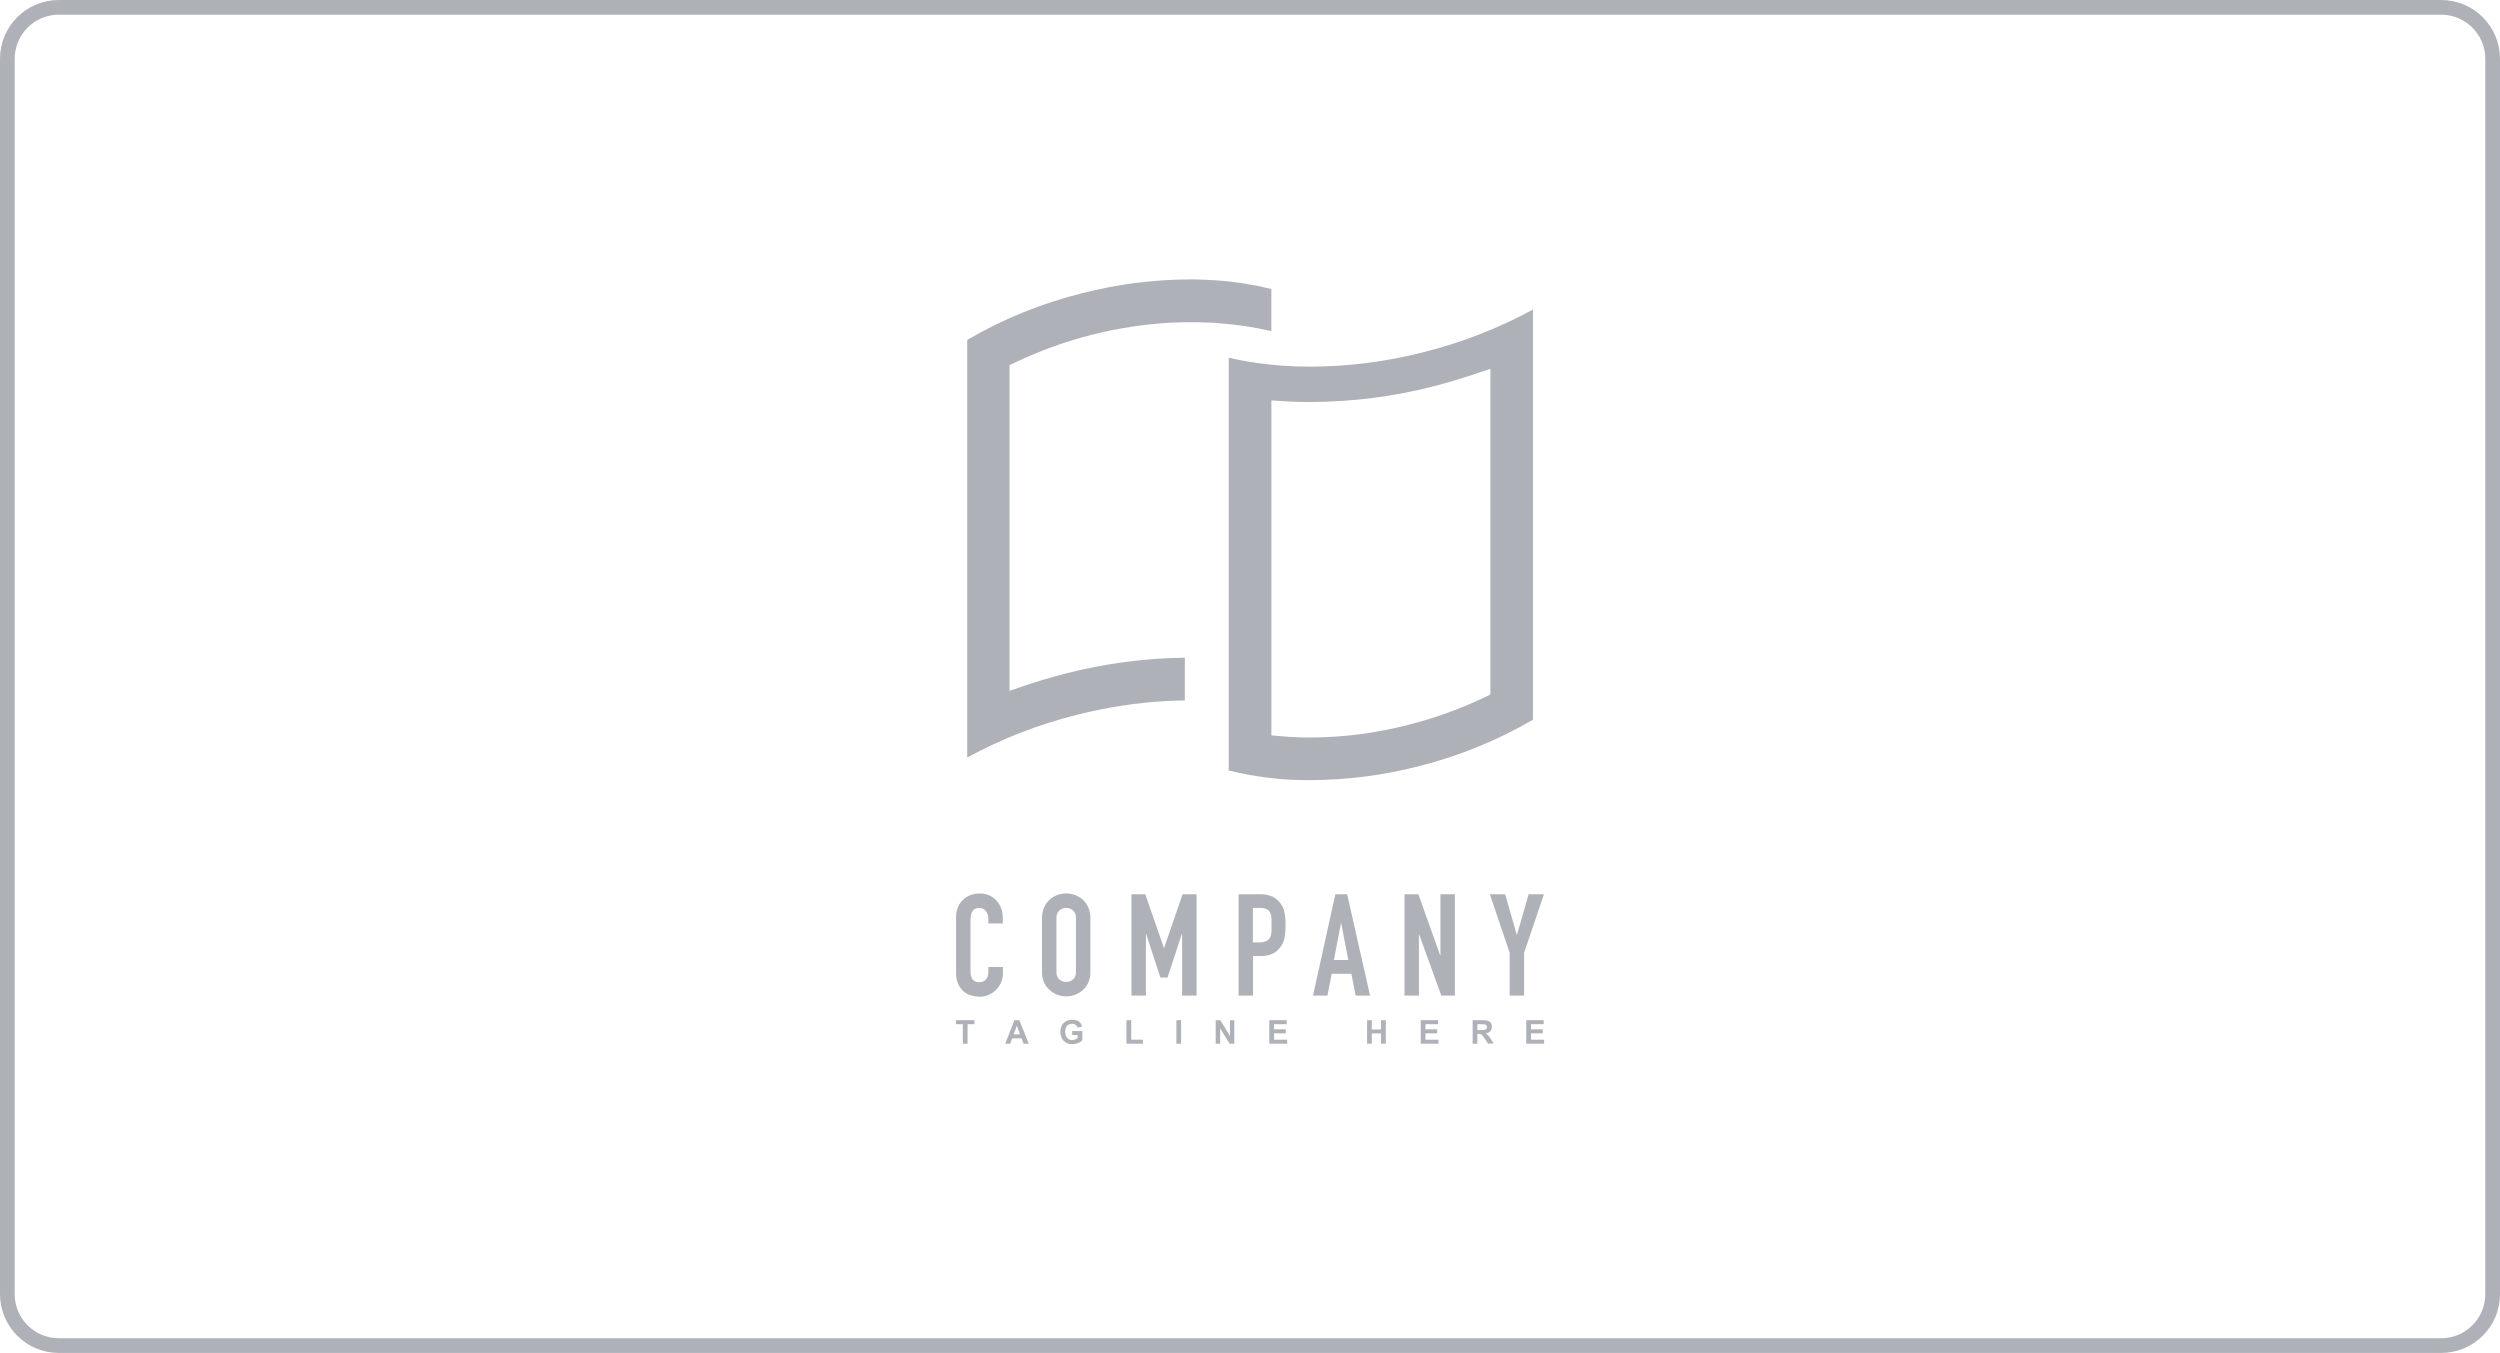
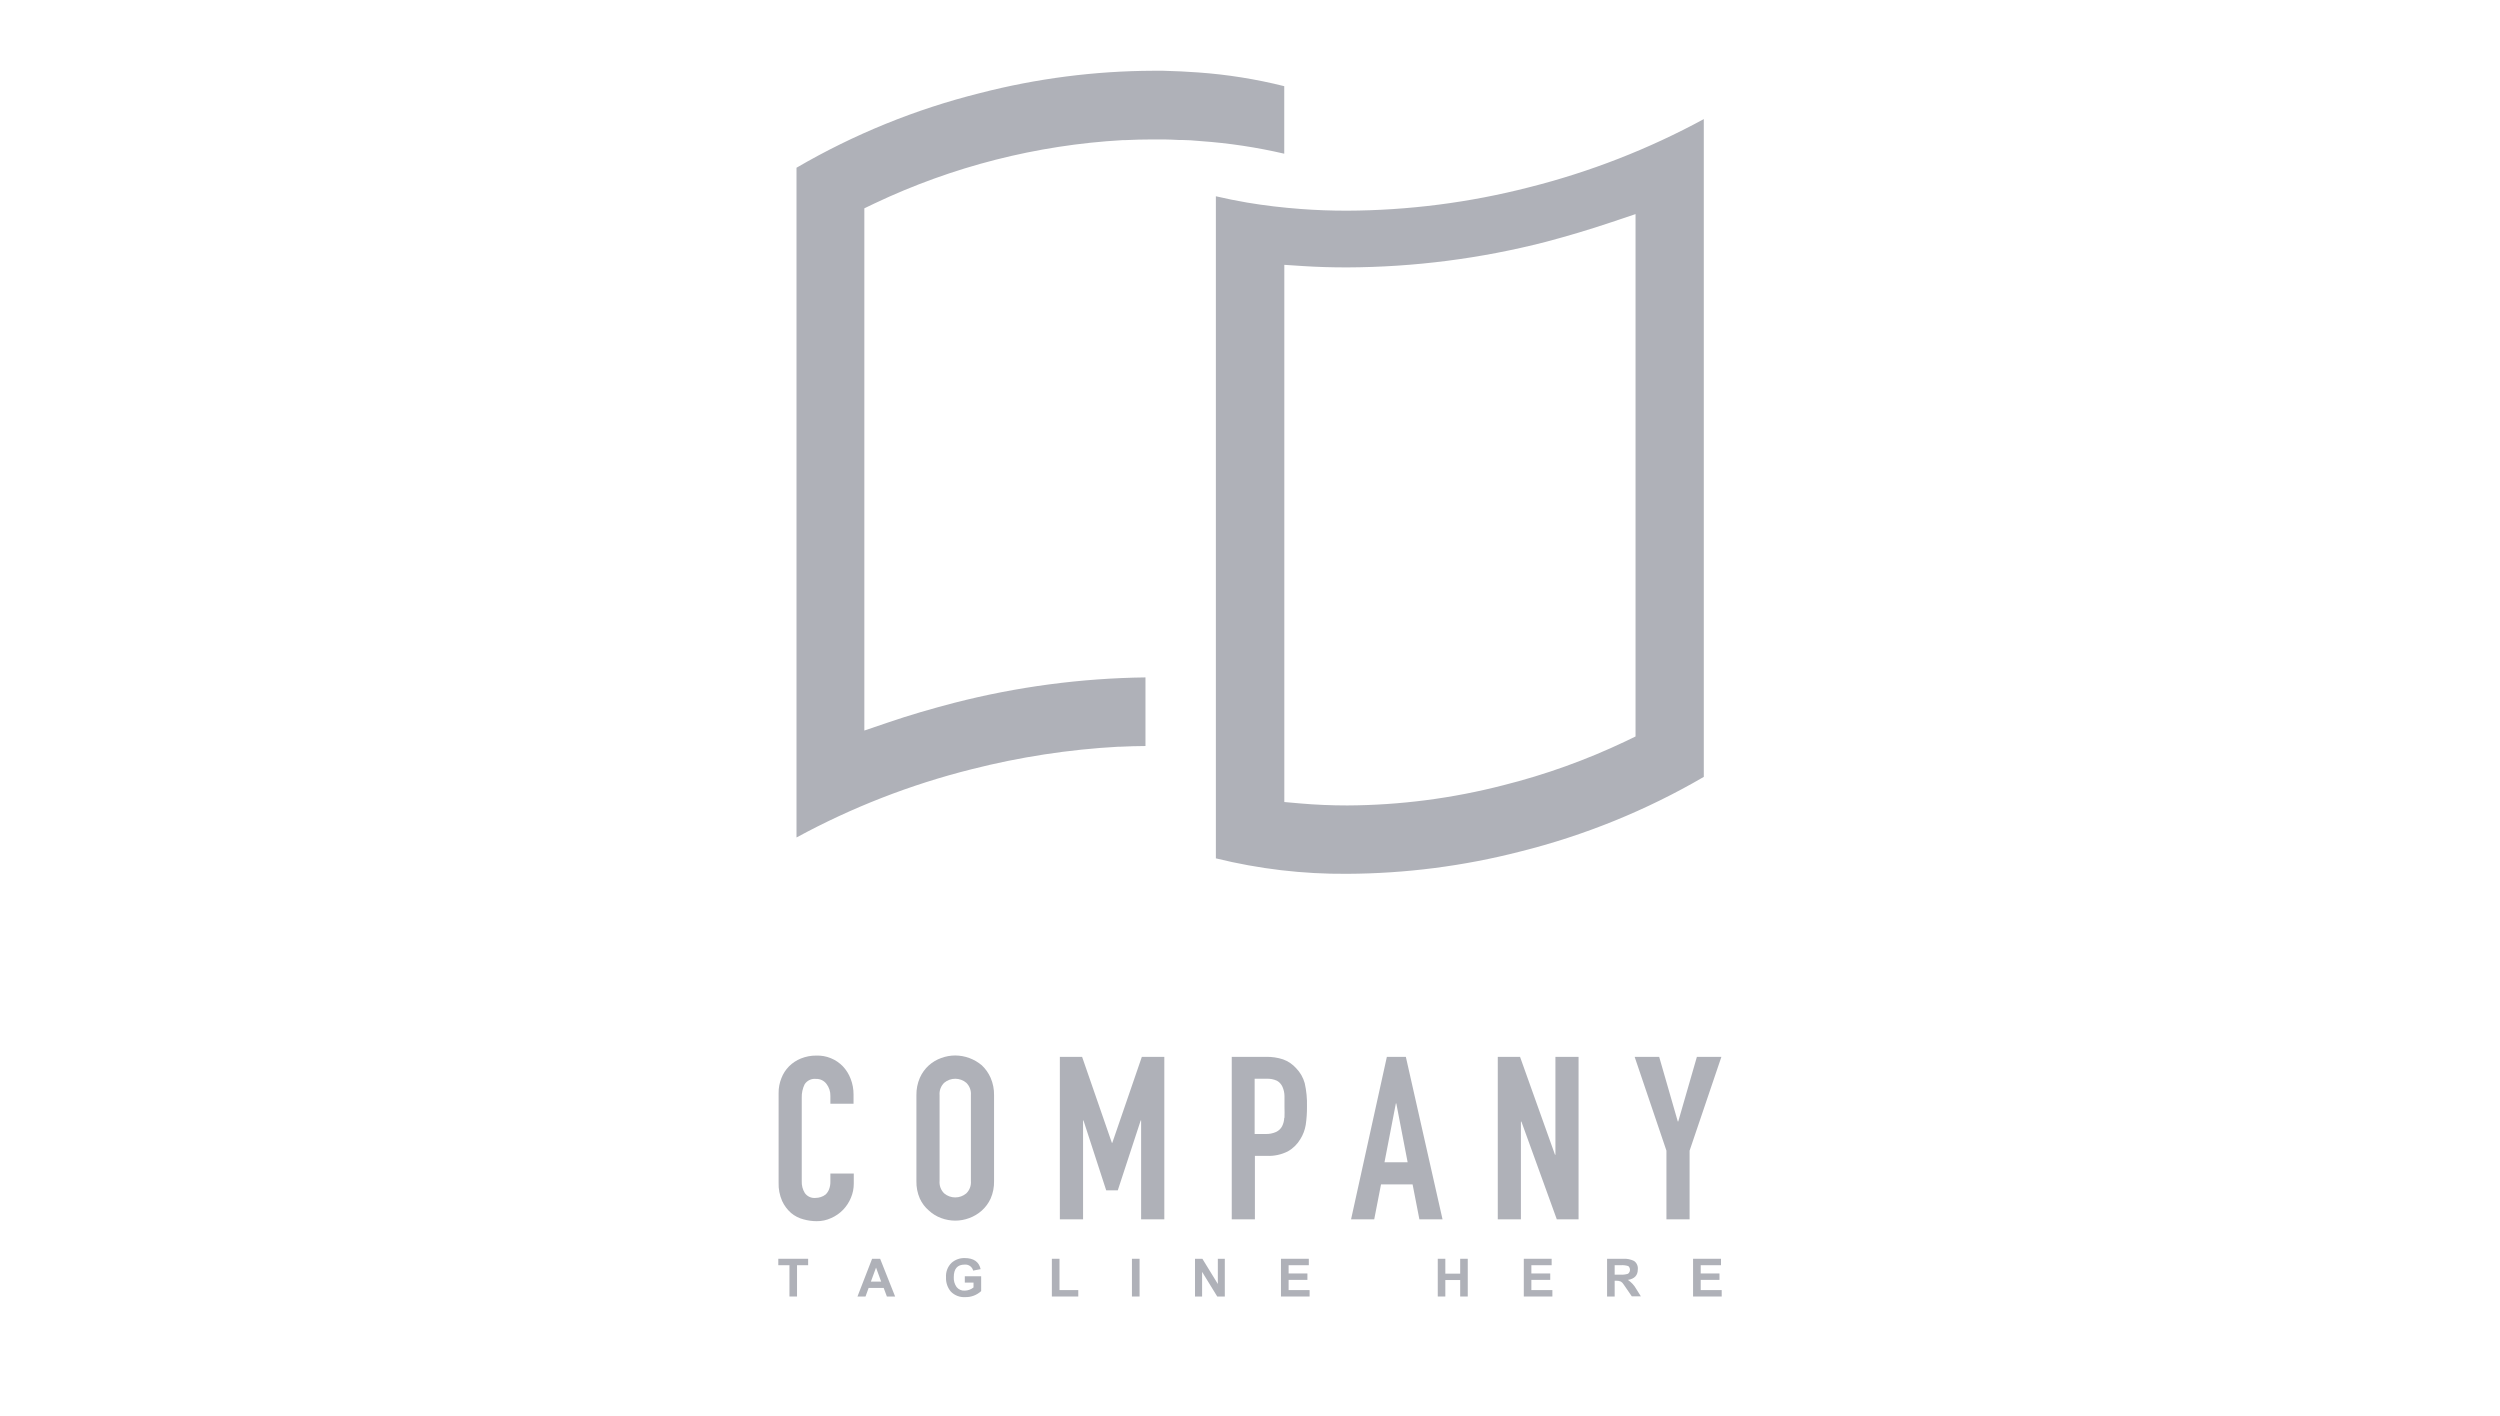
- <svg xmlns="http://www.w3.org/2000/svg" width="170" height="92" viewBox="0 0 170 92" fill="none">
-   <rect x="0.5" y="0.5" width="169" height="91" rx="3.5" stroke="#AFB1B8" />
-   <path fill-rule="evenodd" clip-rule="evenodd" d="M82.114 21.934H81.977C81.767 21.922 81.557 21.917 81.347 21.912H81.347H81.327H80.892C80.495 21.912 80.09 21.922 79.688 21.942C79.657 21.94 79.627 21.94 79.597 21.942C75.952 22.149 72.382 23.059 69.081 24.625L68.648 24.833V46.975L69.66 46.631C70.548 46.326 71.494 46.051 72.473 45.797C75.119 45.118 77.837 44.757 80.568 44.722V47.631C80.206 47.633 79.855 47.643 79.503 47.661H79.419C77.317 47.776 75.232 48.097 73.191 48.617C70.607 49.264 68.114 50.236 65.772 51.509V23.112C68.205 21.693 70.825 20.627 73.556 19.946C75.953 19.327 78.417 19.009 80.892 19H81.319C81.83 19.013 82.329 19.036 82.797 19.071C84.03 19.158 85.253 19.353 86.452 19.654V22.517C85.287 22.245 84.103 22.067 82.91 21.983C82.886 21.981 82.862 21.979 82.838 21.977C82.591 21.956 82.344 21.934 82.114 21.934ZM87.153 24.861C87.788 24.91 88.445 24.933 89.111 24.933C91.713 24.923 94.303 24.591 96.824 23.943C99.407 23.294 101.899 22.322 104.241 21.05V48.94C101.807 50.358 99.185 51.424 96.455 52.106C94.057 52.723 91.593 53.039 89.118 53.05C87.243 53.065 85.374 52.844 83.553 52.394V24.322C83.983 24.422 84.426 24.513 84.876 24.589C85.615 24.714 86.394 24.805 87.153 24.861ZM101.347 25.078L100.335 25.418C99.404 25.731 98.466 26.011 97.522 26.26C94.775 26.966 91.951 27.328 89.116 27.338C88.456 27.338 87.849 27.32 87.262 27.282L86.455 27.229V47.318V50.006L87.148 50.067C87.79 50.123 88.453 50.151 89.121 50.151C91.354 50.141 93.578 49.853 95.741 49.294C97.522 48.847 99.255 48.224 100.914 47.435L101.347 47.226V25.078Z" fill="#AFB1B8" />
-   <path d="M67.737 61.212C67.592 61.062 67.416 60.943 67.222 60.865C67.028 60.786 66.82 60.75 66.611 60.757C66.389 60.754 66.168 60.796 65.961 60.879C65.772 60.955 65.6 61.068 65.455 61.212C65.312 61.357 65.201 61.53 65.129 61.721C65.05 61.921 65.01 62.134 65.013 62.349V66.143C65.004 66.41 65.055 66.676 65.162 66.921C65.251 67.116 65.381 67.289 65.541 67.43C65.693 67.558 65.871 67.65 66.062 67.699C66.247 67.751 66.438 67.778 66.629 67.778C66.84 67.78 67.049 67.735 67.241 67.646C67.431 67.563 67.603 67.444 67.747 67.295C67.888 67.148 68.001 66.975 68.079 66.786C68.16 66.595 68.201 66.389 68.2 66.181V65.757H67.208V66.095C67.211 66.21 67.192 66.325 67.15 66.433C67.118 66.514 67.069 66.587 67.006 66.647C66.945 66.696 66.874 66.733 66.799 66.756C66.732 66.778 66.662 66.79 66.591 66.791C66.503 66.802 66.413 66.788 66.331 66.753C66.249 66.717 66.179 66.66 66.126 66.588C66.032 66.436 65.986 66.258 65.994 66.079V62.542C65.988 62.346 66.03 62.151 66.116 61.975C66.167 61.895 66.24 61.831 66.326 61.791C66.412 61.75 66.507 61.735 66.601 61.746C66.687 61.743 66.772 61.761 66.849 61.798C66.926 61.836 66.993 61.891 67.044 61.96C67.155 62.106 67.213 62.285 67.208 62.469V62.797H68.19V62.41C68.192 62.183 68.151 61.958 68.069 61.746C67.995 61.548 67.882 61.366 67.737 61.212Z" fill="#AFB1B8" />
-   <path d="M73.629 61.169C73.313 60.902 72.914 60.755 72.501 60.752C72.299 60.753 72.098 60.789 71.909 60.859C71.716 60.928 71.538 61.033 71.385 61.169C71.221 61.317 71.09 61.498 71.001 61.701C70.901 61.932 70.852 62.183 70.856 62.435V66.074C70.85 66.33 70.899 66.585 71.001 66.82C71.09 67.015 71.222 67.189 71.385 67.328C71.537 67.469 71.715 67.578 71.909 67.648C72.098 67.718 72.299 67.754 72.501 67.755C72.703 67.755 72.903 67.719 73.093 67.648C73.29 67.577 73.472 67.468 73.629 67.328C73.787 67.186 73.915 67.013 74.003 66.82C74.105 66.585 74.154 66.33 74.147 66.074V62.435C74.152 62.183 74.103 61.932 74.003 61.701C73.915 61.5 73.788 61.319 73.629 61.169ZM73.166 66.074C73.174 66.171 73.161 66.269 73.127 66.36C73.093 66.451 73.039 66.533 72.969 66.601C72.838 66.711 72.672 66.771 72.502 66.771C72.331 66.771 72.166 66.711 72.035 66.601C71.965 66.533 71.911 66.451 71.877 66.36C71.843 66.269 71.829 66.171 71.838 66.074V62.435C71.829 62.339 71.843 62.241 71.877 62.15C71.911 62.059 71.965 61.976 72.035 61.909C72.166 61.799 72.331 61.739 72.502 61.739C72.672 61.739 72.838 61.799 72.969 61.909C73.039 61.976 73.093 62.059 73.127 62.15C73.161 62.241 73.174 62.339 73.166 62.435V66.074Z" fill="#AFB1B8" />
-   <path d="M81.367 67.699V60.811H80.414L79.161 64.457H79.144L77.881 60.811H76.938V67.699H77.922V63.509H77.939L78.903 66.471H79.394L80.365 63.509H80.383V67.699H81.367Z" fill="#AFB1B8" />
-   <path d="M86.958 61.294C86.806 61.124 86.615 60.994 86.401 60.917C86.171 60.842 85.93 60.806 85.688 60.81H84.226V67.699H85.207V65.009H85.713C86.02 65.023 86.324 64.958 86.599 64.821C86.822 64.697 87.008 64.515 87.138 64.294C87.251 64.111 87.328 63.907 87.363 63.694C87.401 63.435 87.419 63.173 87.416 62.911C87.425 62.58 87.393 62.249 87.32 61.927C87.254 61.688 87.13 61.471 86.958 61.294ZM86.452 63.394C86.448 63.519 86.417 63.641 86.361 63.753C86.305 63.859 86.216 63.943 86.108 63.994C85.963 64.059 85.804 64.089 85.645 64.081H85.197V61.739H85.703C85.856 61.731 86.007 61.761 86.146 61.825C86.248 61.883 86.328 61.972 86.376 62.079C86.43 62.2 86.459 62.331 86.462 62.463C86.462 62.608 86.462 62.761 86.462 62.921C86.462 63.081 86.472 63.247 86.462 63.394H86.452Z" fill="#AFB1B8" />
-   <path d="M91.608 60.811H90.803L89.285 67.699H90.267L90.555 66.219H91.894L92.182 67.699H93.163L91.608 60.811ZM90.702 65.281L91.185 62.784H91.203L91.684 65.281H90.702Z" fill="#AFB1B8" />
-   <path d="M97.95 64.961H97.932L96.45 60.811H95.506V67.699H96.487V63.557H96.508L98.008 67.699H98.931V60.811H97.95V64.961Z" fill="#AFB1B8" />
-   <path d="M103.948 60.811L103.158 63.549H103.138L102.349 60.811H101.309L102.657 64.788V67.699H103.639V64.788L104.987 60.811H103.948Z" fill="#AFB1B8" />
-   <path d="M65 69.644H65.473V70.972H65.794V69.644H66.265V69.372H65V69.644Z" fill="#AFB1B8" />
-   <path d="M68.977 69.372L68.357 70.972H68.698L68.83 70.608H69.468L69.604 70.972H69.953L69.318 69.372H68.977ZM68.926 70.339L69.144 69.746L69.361 70.339H68.926Z" fill="#AFB1B8" />
-   <path d="M72.908 70.382H73.277V70.588C73.169 70.675 73.036 70.722 72.898 70.723C72.833 70.727 72.769 70.715 72.71 70.688C72.651 70.661 72.599 70.621 72.559 70.57C72.474 70.448 72.432 70.302 72.44 70.153C72.44 69.797 72.594 69.619 72.9 69.619C72.981 69.611 73.062 69.632 73.128 69.679C73.194 69.726 73.242 69.795 73.262 69.874L73.578 69.812C73.51 69.5 73.285 69.342 72.9 69.342C72.695 69.337 72.495 69.41 72.341 69.548C72.261 69.628 72.198 69.724 72.159 69.83C72.119 69.936 72.103 70.05 72.111 70.163C72.102 70.382 72.175 70.597 72.316 70.764C72.394 70.844 72.489 70.907 72.594 70.948C72.699 70.988 72.811 71.005 72.923 70.998C73.173 71.004 73.416 70.913 73.601 70.743V70.113H72.908V70.382Z" fill="#AFB1B8" />
-   <path d="M76.923 69.372H76.599V70.972H77.719V70.7H76.923V69.372Z" fill="#AFB1B8" />
-   <path d="M80.317 69.372H79.994V70.972H80.317V69.372Z" fill="#AFB1B8" />
-   <path d="M83.636 70.441L82.981 69.372H82.668V70.972H82.969V69.927L83.611 70.972H83.933V69.372H83.636V70.441Z" fill="#AFB1B8" />
-   <path d="M86.637 70.267H87.434V69.995H86.637V69.644H87.494V69.372H86.313V70.972H87.527V70.7H86.637V70.267Z" fill="#AFB1B8" />
-   <path d="M93.912 70.003H93.282V69.372H92.961V70.972H93.282V70.273H93.912V70.972H94.234V69.372H93.912V70.003Z" fill="#AFB1B8" />
-   <path d="M96.93 70.267H97.73V69.995H96.93V69.644H97.79V69.372H96.609V70.972H97.821V70.7H96.93V70.267Z" fill="#AFB1B8" />
-   <path d="M101.023 70.268C101.302 70.224 101.443 70.077 101.443 69.823C101.451 69.755 101.441 69.686 101.413 69.623C101.386 69.56 101.342 69.506 101.286 69.467C101.141 69.394 100.98 69.361 100.818 69.373H100.14V70.972H100.462V70.303H100.525C100.593 70.299 100.662 70.311 100.725 70.339C100.772 70.368 100.811 70.408 100.839 70.456L101.188 70.964H101.572L101.377 70.652C101.291 70.497 101.17 70.366 101.023 70.268ZM100.699 70.046H100.462V69.645H100.715C100.825 69.636 100.936 69.649 101.041 69.683C101.064 69.703 101.083 69.729 101.095 69.758C101.107 69.787 101.113 69.818 101.111 69.849C101.11 69.88 101.101 69.911 101.087 69.939C101.072 69.966 101.051 69.99 101.026 70.008C100.92 70.041 100.81 70.053 100.699 70.046Z" fill="#AFB1B8" />
-   <path d="M104.11 70.267H104.906V69.995H104.11V69.644H104.97V69.372H103.786V70.972H105V70.7H104.11V70.267Z" fill="#AFB1B8" />
+ <svg xmlns="http://www.w3.org/2000/svg" width="106" height="60" viewBox="0 0 106 60" fill="none">
+   <path fill-rule="evenodd" clip-rule="evenodd" d="M50.114 5.935H49.977C49.767 5.922 49.557 5.917 49.347 5.912H49.347H49.327H48.892C48.495 5.912 48.09 5.922 47.688 5.942C47.657 5.94 47.627 5.94 47.597 5.942C43.952 6.149 40.382 7.06 37.081 8.625L36.648 8.833V30.975L37.66 30.631C38.548 30.326 39.494 30.052 40.473 29.797C43.119 29.118 45.837 28.757 48.568 28.722V31.631C48.206 31.633 47.855 31.643 47.503 31.661H47.419C45.318 31.776 43.232 32.097 41.191 32.617C38.607 33.264 36.114 34.236 33.772 35.509V7.112C36.205 5.693 38.825 4.627 41.556 3.946C43.953 3.327 46.417 3.009 48.892 3H49.319C49.83 3.013 50.329 3.036 50.797 3.071C52.03 3.158 53.253 3.353 54.452 3.654V6.517C53.287 6.246 52.103 6.067 50.91 5.983C50.886 5.981 50.862 5.979 50.838 5.977C50.591 5.956 50.344 5.935 50.114 5.935ZM55.153 8.861C55.788 8.91 56.446 8.933 57.111 8.933C59.712 8.923 62.303 8.591 64.824 7.943C67.407 7.294 69.899 6.322 72.241 5.05V32.94C69.807 34.358 67.185 35.424 64.455 36.106C62.057 36.723 59.593 37.039 57.118 37.05C55.243 37.065 53.374 36.844 51.553 36.394V8.322C51.983 8.421 52.426 8.513 52.876 8.589C53.615 8.714 54.394 8.805 55.153 8.861ZM69.347 9.078L68.335 9.418C67.404 9.731 66.466 10.011 65.522 10.26C62.775 10.966 59.951 11.328 57.116 11.338C56.456 11.338 55.849 11.32 55.262 11.282L54.455 11.229V31.318V34.006L55.148 34.067C55.79 34.123 56.453 34.151 57.121 34.151C59.354 34.141 61.578 33.853 63.741 33.294C65.522 32.847 67.255 32.224 68.915 31.435L69.347 31.226V9.078Z" fill="#AFB1B8" />
+   <path d="M35.737 45.212C35.592 45.062 35.416 44.943 35.222 44.865C35.028 44.786 34.82 44.75 34.611 44.757C34.389 44.754 34.168 44.796 33.961 44.879C33.772 44.955 33.6 45.068 33.455 45.212C33.312 45.357 33.201 45.53 33.129 45.721C33.05 45.921 33.01 46.134 33.013 46.349V50.143C33.004 50.41 33.055 50.676 33.162 50.921C33.251 51.116 33.381 51.289 33.541 51.43C33.693 51.557 33.871 51.65 34.062 51.699C34.247 51.751 34.438 51.778 34.629 51.778C34.84 51.78 35.05 51.735 35.241 51.646C35.431 51.563 35.603 51.444 35.747 51.295C35.888 51.148 36.001 50.975 36.079 50.786C36.16 50.595 36.201 50.389 36.2 50.181V49.757H35.208V50.095C35.211 50.21 35.192 50.325 35.15 50.433C35.118 50.514 35.069 50.587 35.006 50.647C34.945 50.696 34.874 50.733 34.799 50.756C34.732 50.778 34.662 50.79 34.591 50.791C34.503 50.802 34.413 50.788 34.331 50.753C34.249 50.717 34.179 50.66 34.126 50.588C34.032 50.436 33.986 50.258 33.994 50.08V46.542C33.988 46.346 34.03 46.151 34.116 45.975C34.167 45.895 34.24 45.831 34.326 45.791C34.412 45.75 34.507 45.735 34.601 45.746C34.687 45.743 34.772 45.761 34.849 45.798C34.926 45.836 34.993 45.891 35.044 45.96C35.155 46.106 35.213 46.285 35.208 46.469V46.797H36.19V46.41C36.192 46.183 36.151 45.958 36.069 45.746C35.995 45.548 35.883 45.366 35.737 45.212Z" fill="#AFB1B8" />
+   <path d="M41.629 45.169C41.313 44.902 40.914 44.755 40.501 44.752C40.299 44.753 40.098 44.789 39.909 44.859C39.716 44.928 39.538 45.033 39.385 45.169C39.221 45.317 39.09 45.498 39.001 45.701C38.901 45.932 38.852 46.183 38.856 46.435V50.074C38.849 50.33 38.899 50.585 39.001 50.819C39.09 51.015 39.221 51.189 39.385 51.328C39.537 51.469 39.715 51.578 39.909 51.648C40.098 51.718 40.299 51.754 40.501 51.755C40.703 51.755 40.903 51.719 41.093 51.648C41.29 51.577 41.472 51.468 41.629 51.328C41.787 51.186 41.914 51.013 42.003 50.819C42.105 50.585 42.154 50.33 42.148 50.074V46.435C42.152 46.183 42.103 45.932 42.003 45.701C41.915 45.5 41.788 45.319 41.629 45.169ZM41.166 50.074C41.174 50.171 41.161 50.269 41.127 50.36C41.093 50.451 41.039 50.533 40.969 50.601C40.838 50.711 40.672 50.771 40.502 50.771C40.331 50.771 40.166 50.711 40.035 50.601C39.965 50.533 39.911 50.451 39.877 50.36C39.843 50.269 39.83 50.171 39.838 50.074V46.435C39.83 46.339 39.843 46.241 39.877 46.15C39.911 46.059 39.965 45.976 40.035 45.909C40.166 45.799 40.331 45.739 40.502 45.739C40.672 45.739 40.838 45.799 40.969 45.909C41.039 45.976 41.093 46.059 41.127 46.15C41.161 46.241 41.174 46.339 41.166 46.435V50.074Z" fill="#AFB1B8" />
+   <path d="M49.367 51.699V44.811H48.414L47.161 48.457H47.144L45.881 44.811H44.938V51.699H45.922V47.509H45.94L46.903 50.471H47.394L48.365 47.509H48.383V51.699H49.367Z" fill="#AFB1B8" />
+   <path d="M54.958 45.294C54.806 45.124 54.615 44.994 54.401 44.917C54.171 44.842 53.93 44.806 53.688 44.81H52.226V51.699H53.208V49.009H53.713C54.02 49.023 54.324 48.958 54.599 48.821C54.822 48.697 55.008 48.515 55.138 48.294C55.251 48.111 55.328 47.907 55.363 47.694C55.401 47.435 55.419 47.173 55.416 46.911C55.425 46.58 55.393 46.249 55.32 45.927C55.254 45.688 55.13 45.471 54.958 45.294ZM54.452 47.394C54.448 47.519 54.417 47.641 54.361 47.753C54.305 47.859 54.216 47.943 54.108 47.994C53.963 48.059 53.804 48.089 53.645 48.081H53.197V45.739H53.703C53.856 45.731 54.008 45.761 54.146 45.825C54.248 45.883 54.328 45.972 54.376 46.079C54.43 46.2 54.459 46.331 54.462 46.463C54.462 46.608 54.462 46.761 54.462 46.921C54.462 47.081 54.472 47.247 54.462 47.394H54.452Z" fill="#AFB1B8" />
+   <path d="M59.608 44.811H58.803L57.285 51.699H58.267L58.555 50.219H59.894L60.182 51.699H61.163L59.608 44.811ZM58.702 49.281L59.185 46.784H59.203L59.684 49.281H58.702Z" fill="#AFB1B8" />
+   <path d="M65.95 48.961H65.932L64.45 44.811H63.506V51.699H64.487V47.557H64.508L66.008 51.699H66.931V44.811H65.95V48.961Z" fill="#AFB1B8" />
+   <path d="M71.948 44.811L71.158 47.549H71.138L70.349 44.811H69.309L70.657 48.788V51.699H71.639V48.788L72.987 44.811H71.948Z" fill="#AFB1B8" />
+   <path d="M33 53.645H33.473V54.972H33.794V53.645H34.265V53.372H33V53.645Z" fill="#AFB1B8" />
+   <path d="M36.977 53.372L36.357 54.972H36.698L36.83 54.608H37.468L37.604 54.972H37.953L37.318 53.372H36.977ZM36.926 54.339L37.144 53.746L37.361 54.339H36.926Z" fill="#AFB1B8" />
+   <path d="M40.908 54.382H41.277V54.588C41.169 54.675 41.036 54.722 40.898 54.723C40.833 54.727 40.769 54.715 40.71 54.688C40.651 54.661 40.599 54.621 40.559 54.57C40.474 54.449 40.432 54.302 40.44 54.153C40.44 53.797 40.594 53.619 40.9 53.619C40.981 53.611 41.062 53.633 41.128 53.679C41.194 53.726 41.242 53.795 41.262 53.873L41.578 53.812C41.51 53.5 41.285 53.342 40.9 53.342C40.695 53.337 40.495 53.41 40.341 53.548C40.261 53.628 40.198 53.724 40.159 53.83C40.119 53.937 40.103 54.05 40.111 54.163C40.102 54.382 40.175 54.597 40.316 54.764C40.394 54.844 40.489 54.907 40.594 54.947C40.699 54.988 40.811 55.005 40.923 54.998C41.173 55.005 41.416 54.913 41.601 54.743V54.113H40.908V54.382Z" fill="#AFB1B8" />
+   <path d="M44.923 53.372H44.599V54.972H45.719V54.7H44.923V53.372Z" fill="#AFB1B8" />
+   <path d="M48.318 53.372H47.994V54.972H48.318V53.372Z" fill="#AFB1B8" />
+   <path d="M51.636 54.441L50.981 53.372H50.668V54.972H50.969V53.927L51.611 54.972H51.932V53.372H51.636V54.441Z" fill="#AFB1B8" />
+   <path d="M54.637 54.267H55.434V53.995H54.637V53.645H55.494V53.372H54.313V54.972H55.527V54.7H54.637V54.267Z" fill="#AFB1B8" />
+   <path d="M61.912 54.003H61.282V53.372H60.961V54.972H61.282V54.273H61.912V54.972H62.233V53.372H61.912V54.003Z" fill="#AFB1B8" />
+   <path d="M64.93 54.267H65.73V53.995H64.93V53.645H65.79V53.372H64.609V54.972H65.821V54.7H64.93V54.267Z" fill="#AFB1B8" />
+   <path d="M69.023 54.268C69.302 54.224 69.443 54.077 69.443 53.823C69.451 53.755 69.441 53.686 69.413 53.623C69.386 53.56 69.342 53.506 69.286 53.467C69.141 53.394 68.98 53.361 68.818 53.373H68.14V54.972H68.462V54.303H68.525C68.593 54.299 68.662 54.311 68.725 54.339C68.772 54.368 68.811 54.408 68.839 54.456L69.188 54.964H69.572L69.377 54.652C69.291 54.497 69.17 54.366 69.023 54.268ZM68.699 54.046H68.462V53.645H68.715C68.825 53.636 68.936 53.649 69.041 53.683C69.064 53.703 69.083 53.729 69.095 53.758C69.107 53.787 69.113 53.818 69.111 53.849C69.11 53.88 69.101 53.911 69.087 53.938C69.072 53.966 69.051 53.99 69.026 54.008C68.92 54.041 68.81 54.053 68.699 54.046Z" fill="#AFB1B8" />
+   <path d="M72.11 54.267H72.906V53.995H72.11V53.645H72.97V53.372H71.786V54.972H73V54.7H72.11V54.267Z" fill="#AFB1B8" />
</svg>
